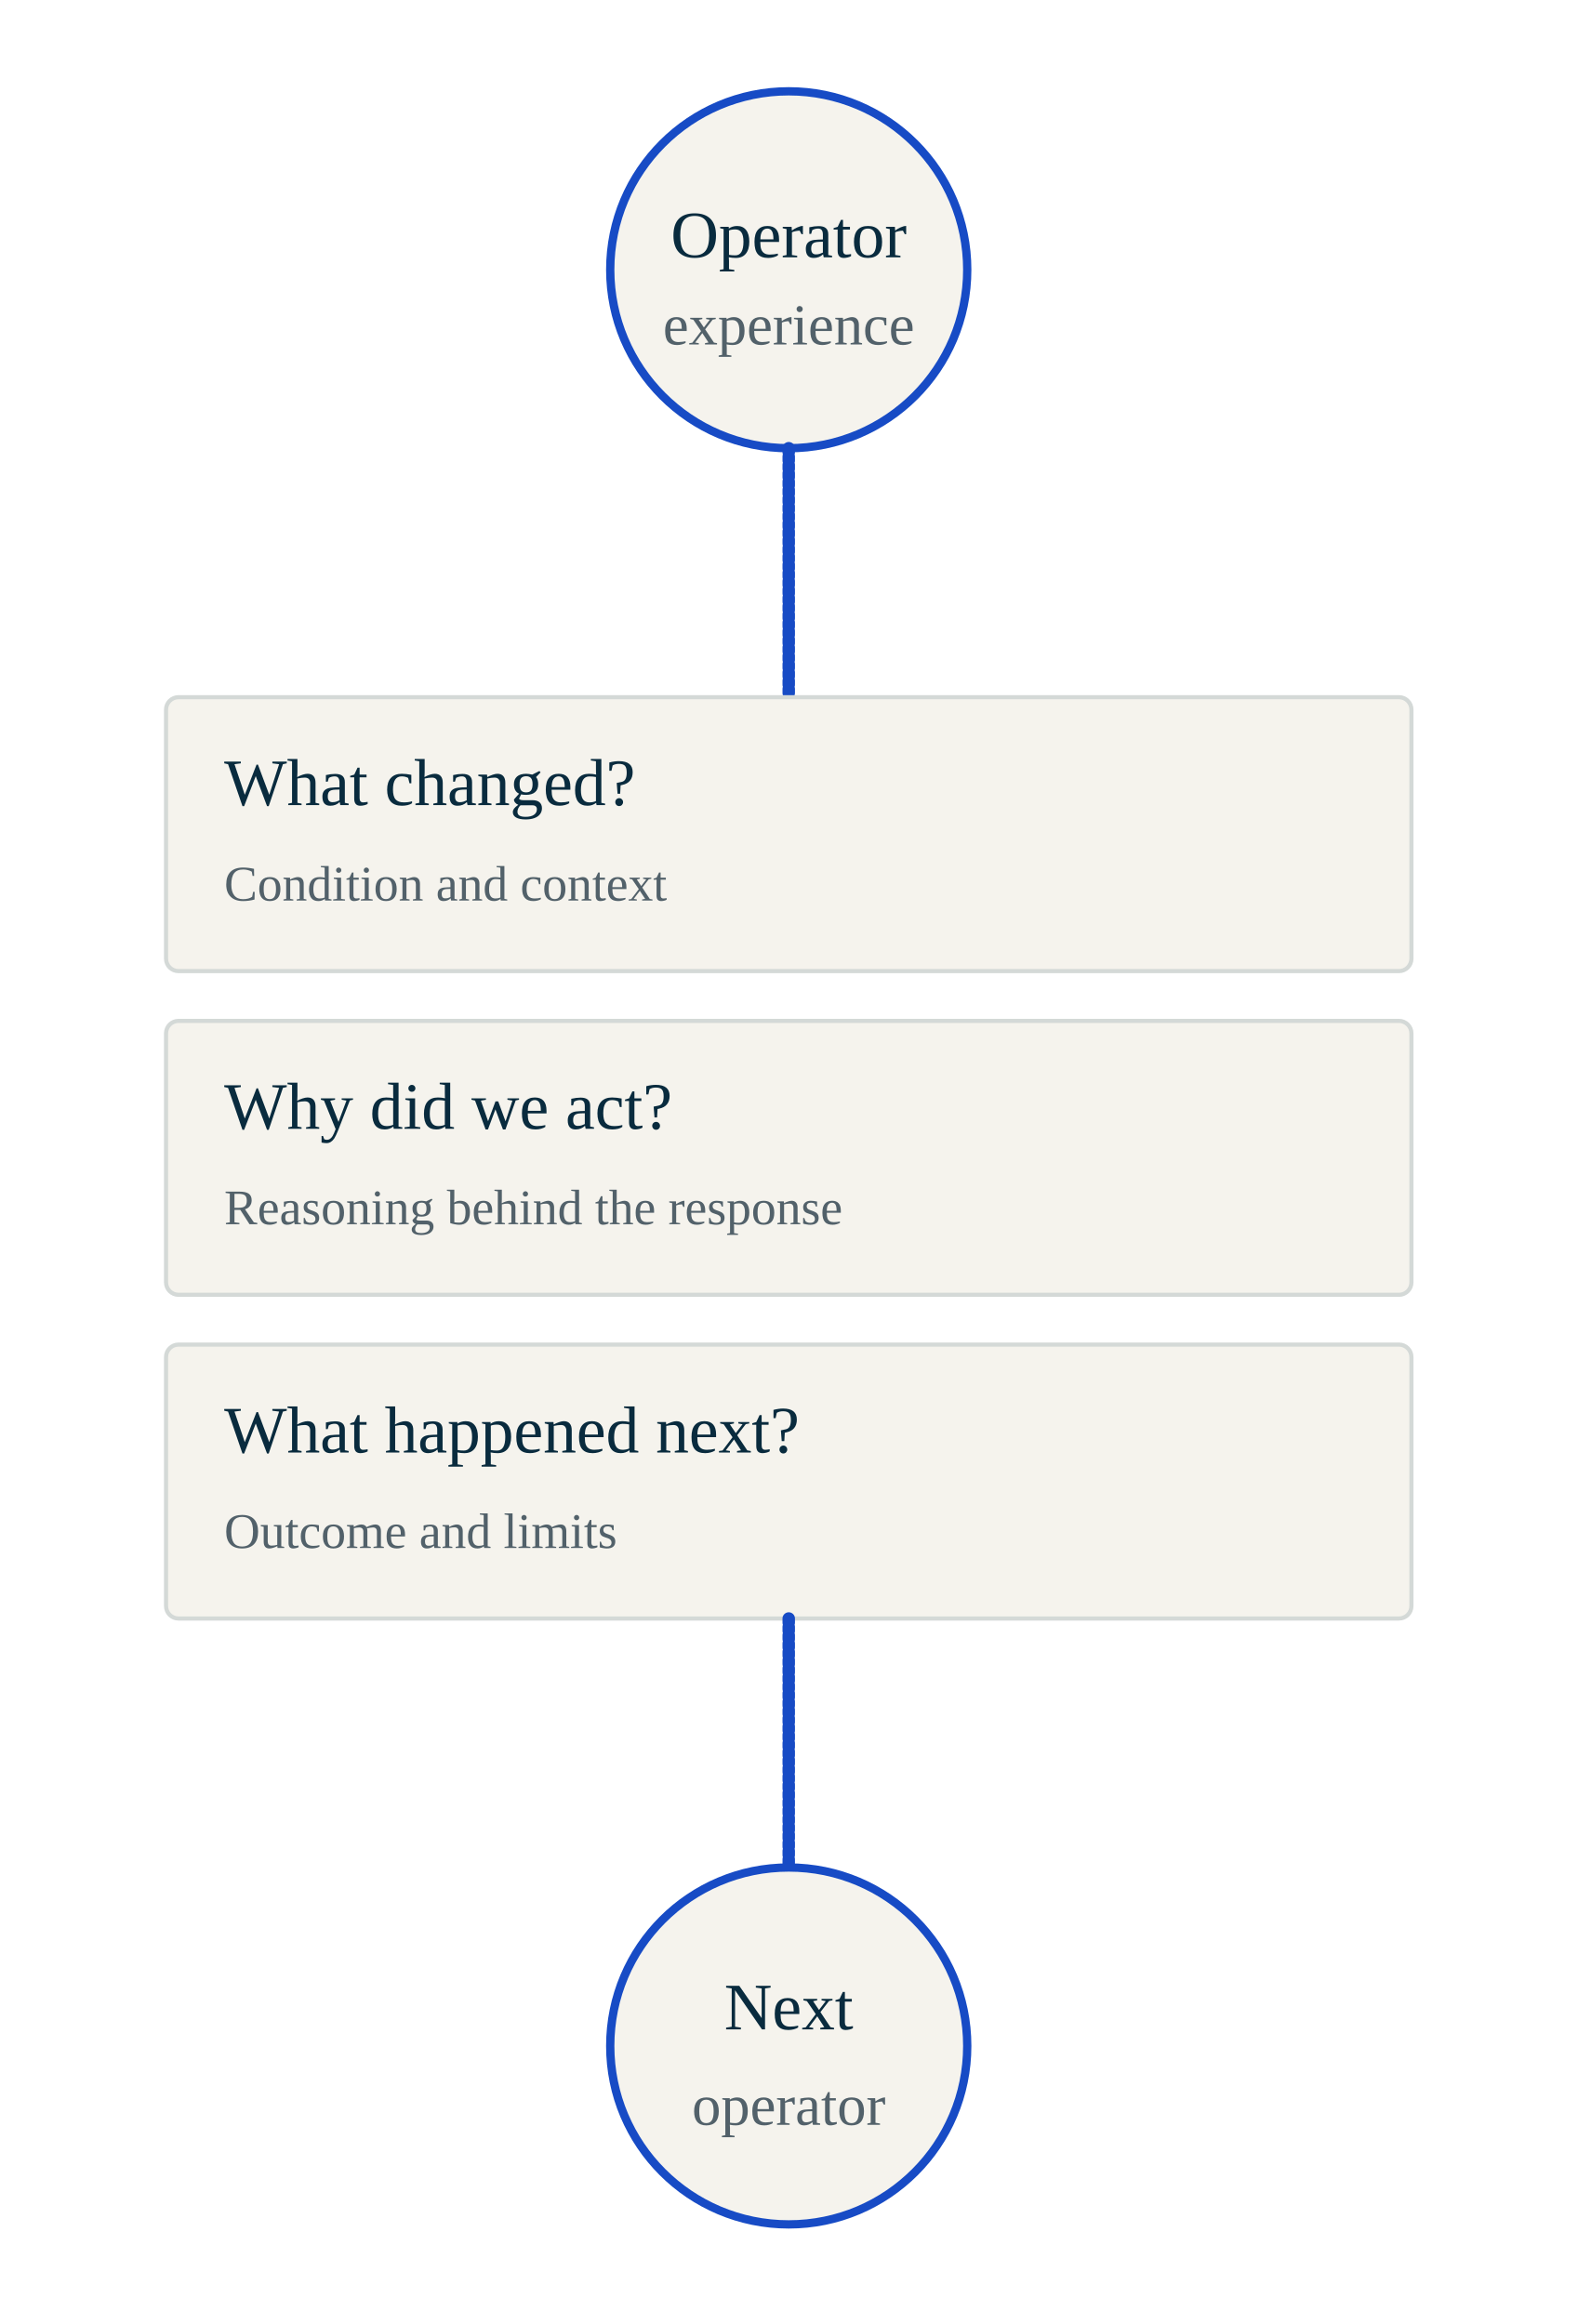
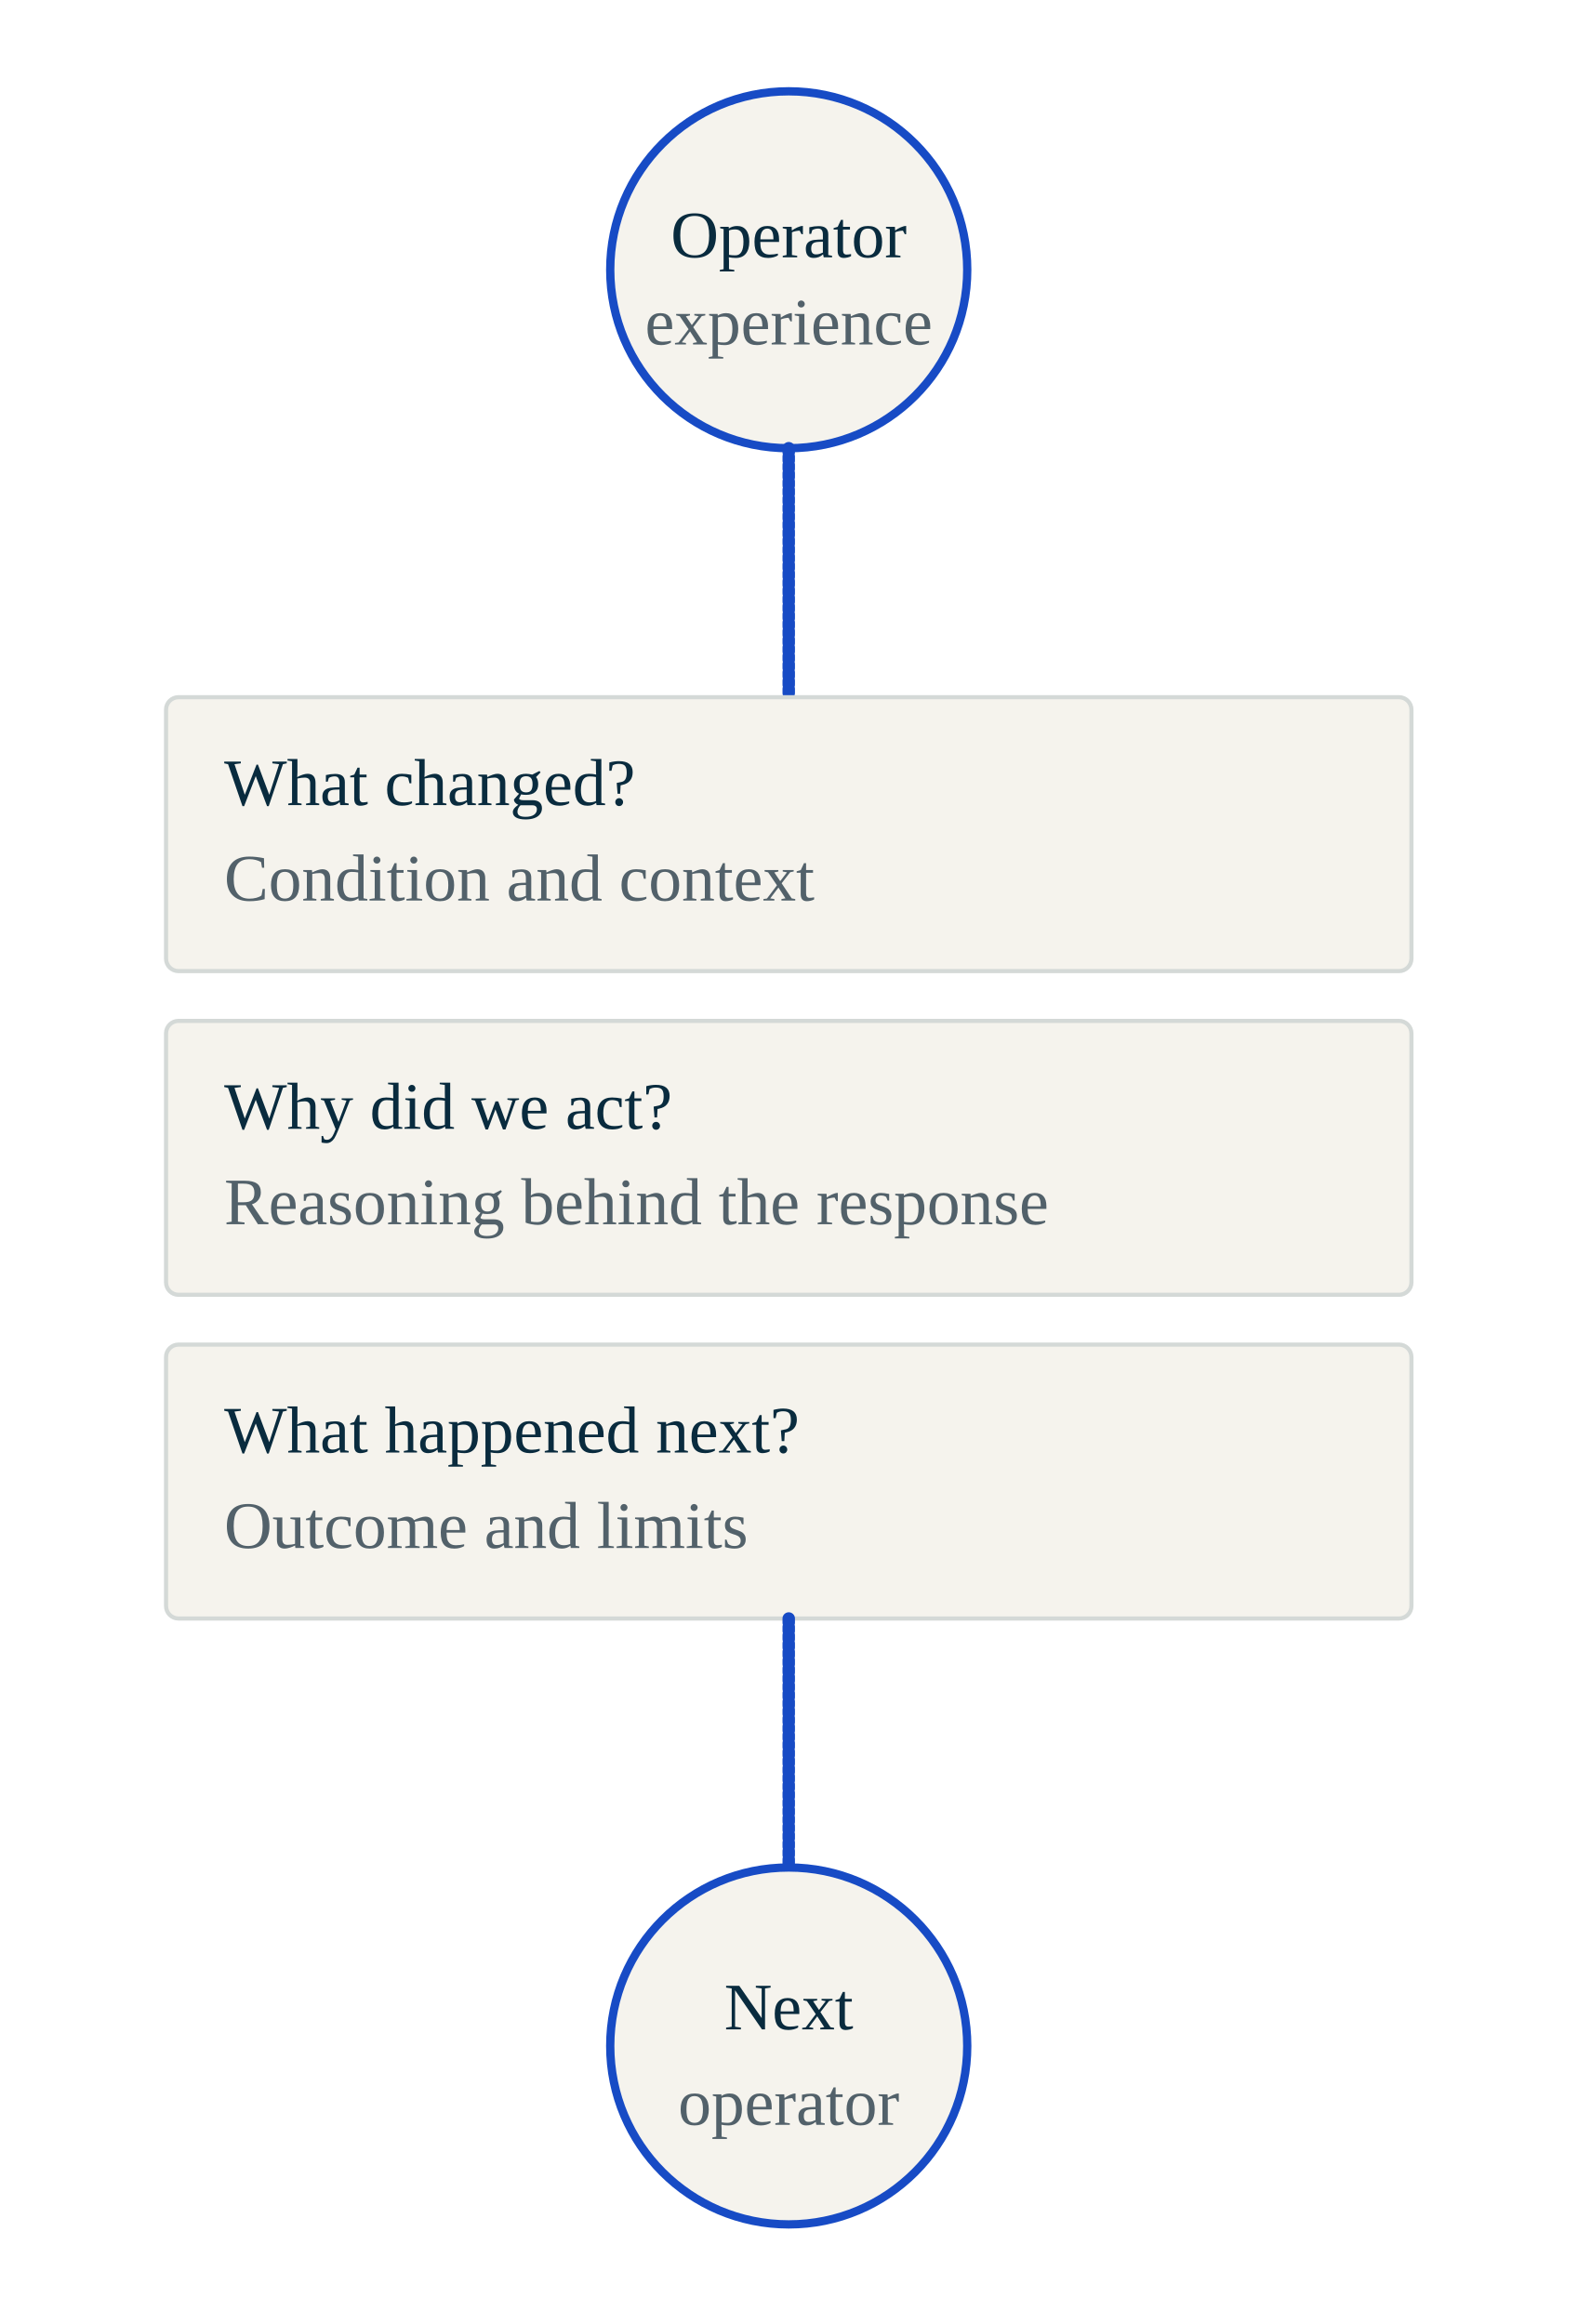
<svg xmlns="http://www.w3.org/2000/svg" class="vital-graphic" width="380" height="560" viewBox="0 0 380 560" role="img" aria-labelledby="fifty-steps-back-2-m-title fifty-steps-back-2-m-desc" style="font-family:var(--font-body,Inter,Arial,sans-serif)">
  <style>.sl-flow{stroke-dasharray:1;stroke-dashoffset:0;animation:sl-draw 2.5s ease both}.sl-reveal{animation:sl-reveal 1.2s ease both;transform-box:fill-box;transform-origin:center}@keyframes sl-draw{0%{stroke-dashoffset:1}100%{stroke-dashoffset:0}}@keyframes sl-reveal{0%{opacity:.12;transform:translateY(8px)}100%{opacity:1;transform:translateY(0)}}@media(prefers-reduced-motion:reduce){.sl-flow,.sl-reveal{animation:none!important}}</style>
  <circle cx="190" cy="65" r="43" fill="var(--bg,#f5f3ed)" stroke="var(--figure-accent,#174bc5)" stroke-width="2" />
  <text x="190" y="62" text-anchor="middle" font-size="16" fill="var(--text,#092b3e)">Operator</text>
-   <text x="190" y="83" text-anchor="middle" font-size="14" fill="var(--text-dim,#52616a)">experience</text>
+   <text x="190" y="83" text-anchor="middle" font-size="16" fill="var(--text-dim,#52616a)">experience</text>
  <path d="M190 108 V168" fill="none" stroke="var(--line,#d4d9d7)" stroke-width="2" stroke-linecap="round" />
  <path d="M190 108 V168" fill="none" stroke="var(--figure-accent,#174bc5)" stroke-width="3" stroke-linecap="round" pathLength="1" class="vs-motion sl-flow" style="animation-delay:0s" />
  <g class="vs-motion sl-reveal" style="animation-delay:0.4s">
    <rect x="40" y="168" width="300" height="66" rx="3" fill="var(--bg,#f5f3ed)" stroke="var(--line,#d4d9d7)" />
    <text x="54" y="194" text-anchor="start" font-size="16" fill="var(--text,#092b3e)">What changed?</text>
-     <text x="54" y="217" text-anchor="start" font-size="12" fill="var(--text-dim,#52616a)">Condition and context</text>
+     <text x="54" y="217" text-anchor="start" font-size="16" fill="var(--text-dim,#52616a)">Condition and context</text>
  </g>
  <g class="vs-motion sl-reveal" style="animation-delay:0.85s">
    <rect x="40" y="246" width="300" height="66" rx="3" fill="var(--bg,#f5f3ed)" stroke="var(--line,#d4d9d7)" />
    <text x="54" y="272" text-anchor="start" font-size="16" fill="var(--text,#092b3e)">Why did we act?</text>
-     <text x="54" y="295" text-anchor="start" font-size="12" fill="var(--text-dim,#52616a)">Reasoning behind the response</text>
+     <text x="54" y="295" text-anchor="start" font-size="16" fill="var(--text-dim,#52616a)">Reasoning behind the response</text>
  </g>
  <g class="vs-motion sl-reveal" style="animation-delay:1.3s">
    <rect x="40" y="324" width="300" height="66" rx="3" fill="var(--bg,#f5f3ed)" stroke="var(--line,#d4d9d7)" />
    <text x="54" y="350" text-anchor="start" font-size="16" fill="var(--text,#092b3e)">What happened next?</text>
-     <text x="54" y="373" text-anchor="start" font-size="12" fill="var(--text-dim,#52616a)">Outcome and limits</text>
+     <text x="54" y="373" text-anchor="start" font-size="16" fill="var(--text-dim,#52616a)">Outcome and limits</text>
  </g>
  <path d="M190 390 V450" fill="none" stroke="var(--line,#d4d9d7)" stroke-width="2" stroke-linecap="round" />
  <path d="M190 390 V450" fill="none" stroke="var(--figure-accent,#174bc5)" stroke-width="3" stroke-linecap="round" pathLength="1" class="vs-motion sl-flow" style="animation-delay:1.7s" />
  <g class="vs-motion sl-reveal" style="animation-delay:2s">
    <circle cx="190" cy="493" r="43" fill="var(--bg,#f5f3ed)" stroke="var(--figure-accent,#174bc5)" stroke-width="2" />
    <text x="190" y="489" text-anchor="middle" font-size="16" fill="var(--text,#092b3e)">Next</text>
-     <text x="190" y="512" text-anchor="middle" font-size="14" fill="var(--text-dim,#52616a)">operator</text>
+     <text x="190" y="512" text-anchor="middle" font-size="16" fill="var(--text-dim,#52616a)">operator</text>
  </g>
</svg>
